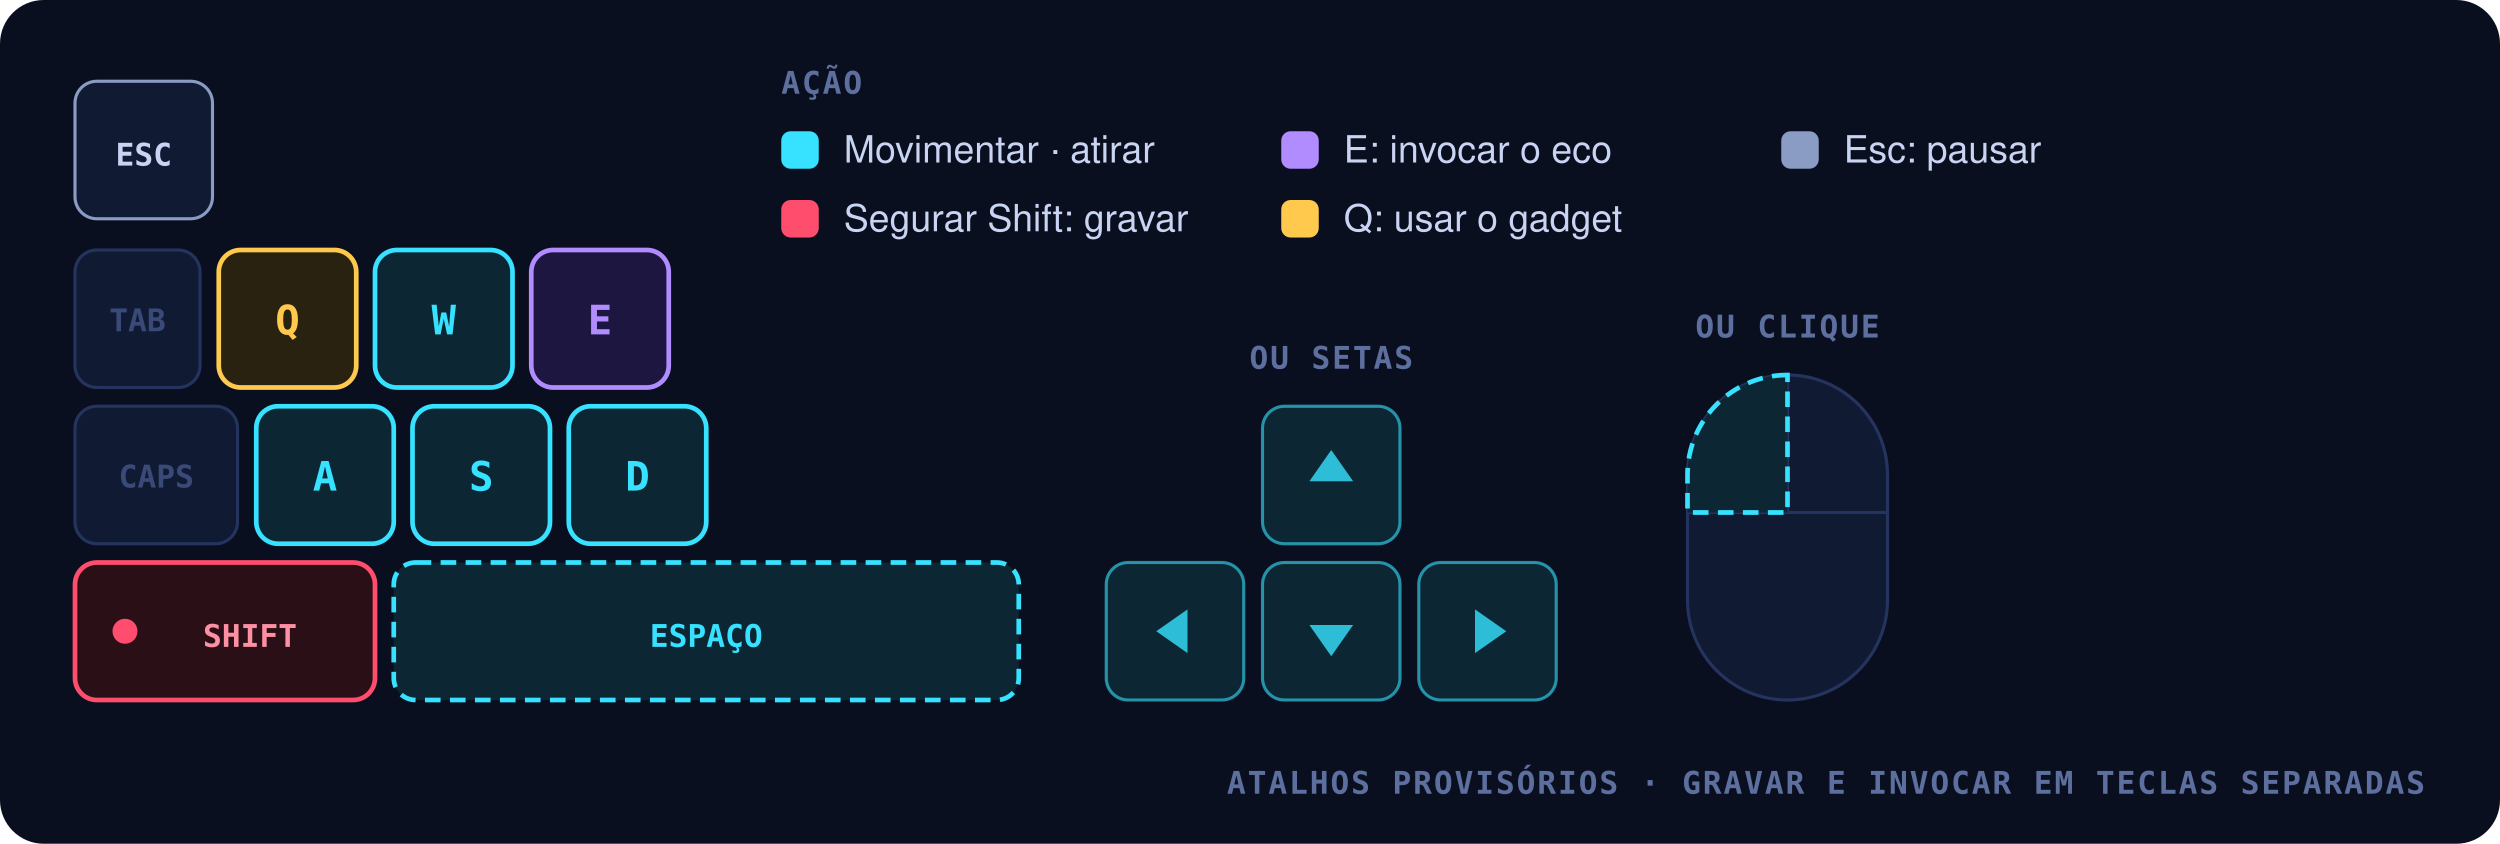
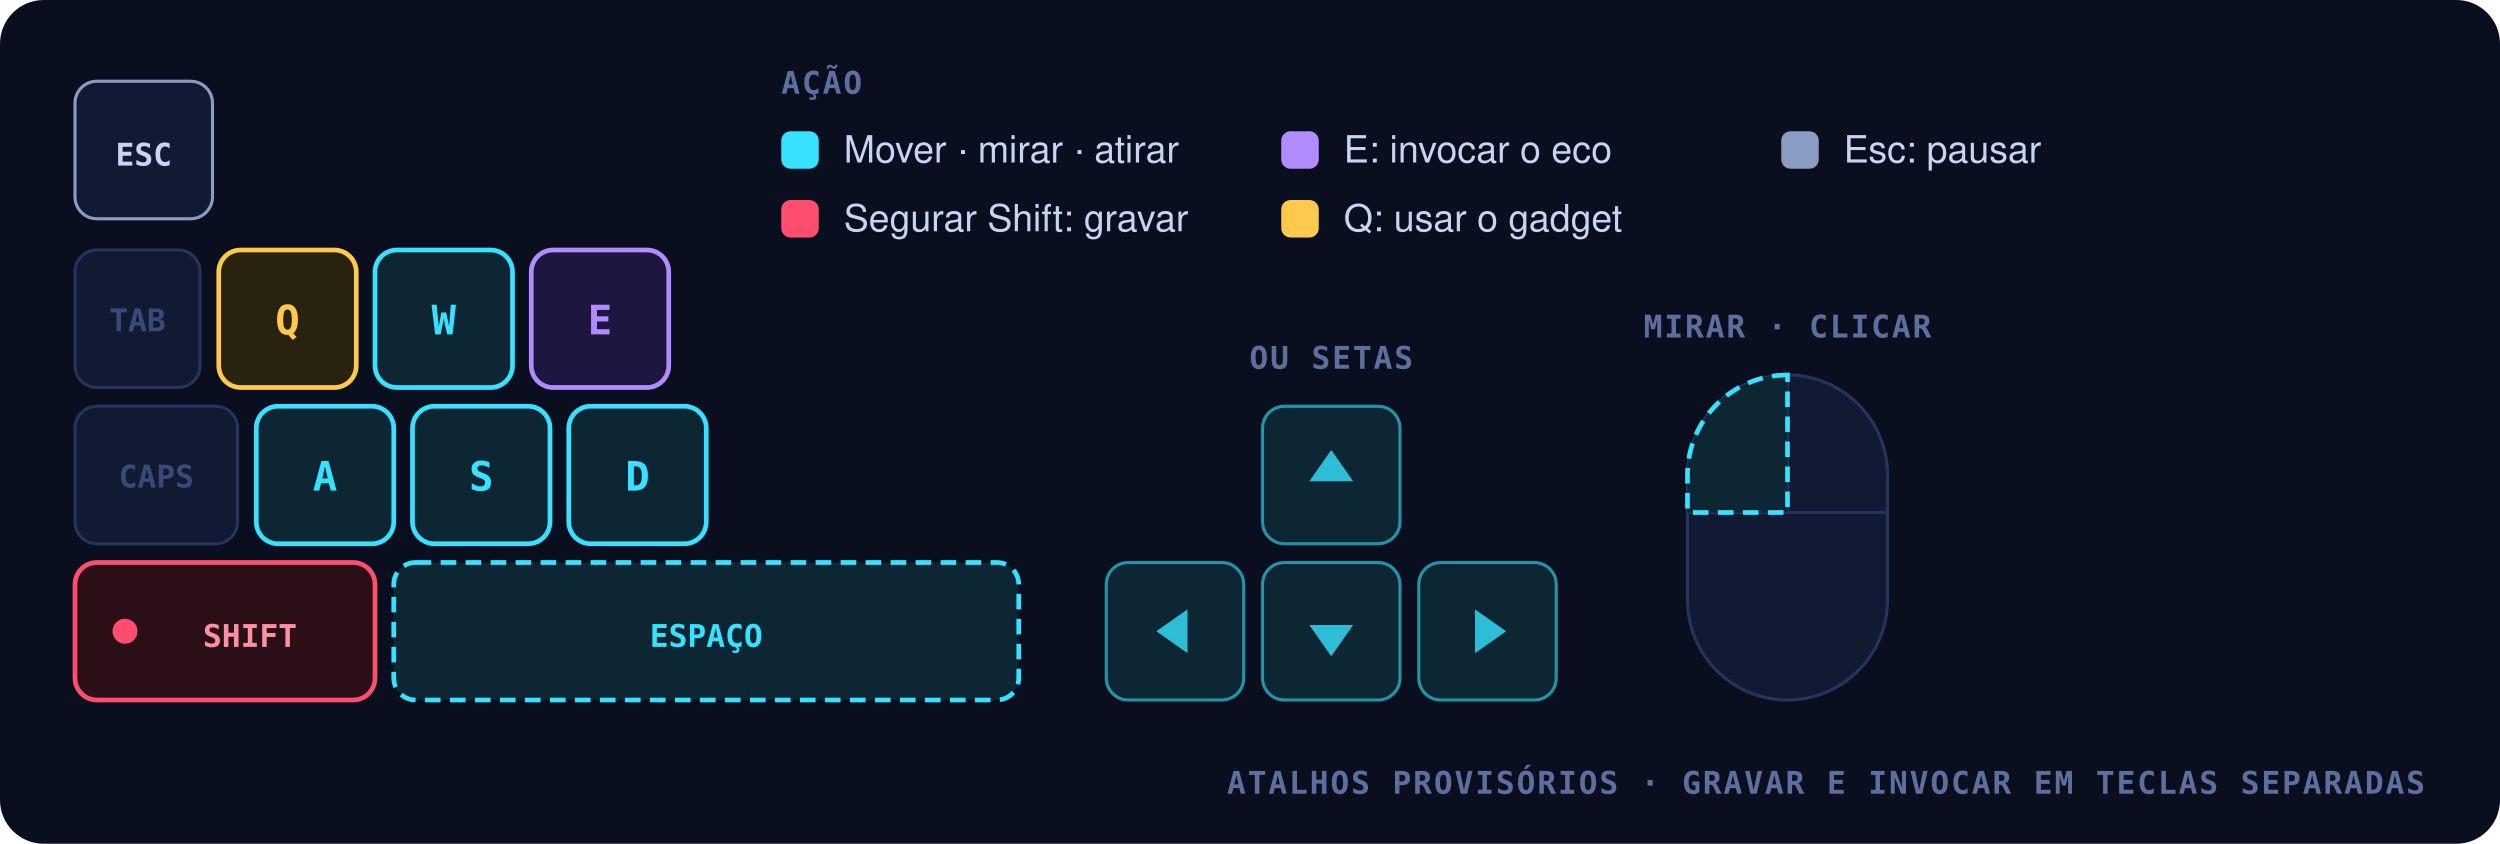
<svg xmlns="http://www.w3.org/2000/svg" viewBox="0 0 800 270" role="img" aria-labelledby="t d">
  <style>
    .k{font:700 13px ui-monospace,SFMono-Regular,Menlo,Consolas,monospace}
    .ks{font:700 10px ui-monospace,SFMono-Regular,Menlo,Consolas,monospace}
    .s{font:400 12px ui-sans-serif,system-ui,-apple-system,"Segoe UI",Helvetica,Arial,sans-serif;fill:#c9d4f2}
    .n{font:700 10px ui-monospace,SFMono-Regular,Menlo,monospace;fill:#5d6f9e;letter-spacing:.06em}
  </style>
  <rect width="800" height="270" rx="14" fill="#0a0f1f" />
  <g fill="#111a33" stroke="#24345f">
    <rect x="24" y="80" width="40" height="44" rx="7" />
    <rect x="24" y="130" width="52" height="44" rx="7" />
  </g>
  <g class="ks" fill="#3a4a78">
    <text x="44" y="106" text-anchor="middle">TAB</text>
    <text x="50" y="156" text-anchor="middle">CAPS</text>
  </g>
  <rect x="24" y="26" width="44" height="44" rx="7" fill="#111a33" stroke="#8a9bc4" />
  <text x="46" y="53" class="ks" fill="#c9d4f2" text-anchor="middle">ESC</text>
  <rect x="70" y="80" width="44" height="44" rx="7" fill="#2a2210" stroke="#ffc94d" stroke-width="1.5" />
  <text x="92" y="107" class="k" fill="#ffc94d" text-anchor="middle">Q</text>
  <rect x="120" y="80" width="44" height="44" rx="7" fill="#0d2633" stroke="#36e2ff" stroke-width="1.5" />
  <text x="142" y="107" class="k" fill="#36e2ff" text-anchor="middle">W</text>
  <rect x="170" y="80" width="44" height="44" rx="7" fill="#1c1640" stroke="#b18cff" stroke-width="1.5" />
  <text x="192" y="107" class="k" fill="#b18cff" text-anchor="middle">E</text>
  <rect x="82" y="130" width="44" height="44" rx="7" fill="#0d2633" stroke="#36e2ff" stroke-width="1.5" />
  <text x="104" y="157" class="k" fill="#36e2ff" text-anchor="middle">A</text>
  <rect x="132" y="130" width="44" height="44" rx="7" fill="#0d2633" stroke="#36e2ff" stroke-width="1.5" />
  <text x="154" y="157" class="k" fill="#36e2ff" text-anchor="middle">S</text>
  <rect x="182" y="130" width="44" height="44" rx="7" fill="#0d2633" stroke="#36e2ff" stroke-width="1.5" />
  <text x="204" y="157" class="k" fill="#36e2ff" text-anchor="middle">D</text>
  <rect x="24" y="180" width="96" height="44" rx="7" fill="#2a1016" stroke="#ff4d6d" stroke-width="1.5" />
  <circle cx="40" cy="202" r="4" fill="#ff4d6d" />
  <text x="80" y="207" class="ks" fill="#ff8fa3" text-anchor="middle">SHIFT</text>
  <rect x="126" y="180" width="200" height="44" rx="7" fill="#0d2633" stroke="#36e2ff" stroke-width="1.5" stroke-dasharray="5 3" />
  <text x="226" y="207" class="ks" fill="#36e2ff" text-anchor="middle">ESPAÇO</text>
  <g fill="#0d2633" stroke="#36e2ff" stroke-opacity=".6">
    <rect x="404" y="130" width="44" height="44" rx="7" />
    <rect x="354" y="180" width="44" height="44" rx="7" />
    <rect x="404" y="180" width="44" height="44" rx="7" />
    <rect x="454" y="180" width="44" height="44" rx="7" />
  </g>
  <g fill="#36e2ff" fill-opacity=".8">
    <path d="M426 144 l7 10 h-14z" />
    <path d="M426 210 l7 -10 h-14z" />
    <path d="M370 202 l10 -7 v14z" />
    <path d="M482 202 l-10 -7 v14z" />
  </g>
  <text x="426" y="118" class="n" text-anchor="middle">OU SETAS</text>
  <g transform="translate(540 120)">
    <rect x="0" y="0" width="64" height="104" rx="32" fill="#111a33" stroke="#24345f" />
    <path d="M32 0 V44 M0 44 H64" stroke="#24345f" />
    <path d="M32 0 A32 32 0 0 0 0 32 V44 H32 Z" fill="#0d2633" stroke="#36e2ff" stroke-width="1.5" stroke-dasharray="5 3" />
  </g>
-   <text x="572" y="108" class="n" text-anchor="middle">OU CLIQUE</text>
+   <text x="572" y="108" class="n" text-anchor="middle">MIRAR · CLICAR</text>
  <g transform="translate(250 30)">
    <text x="0" y="0" class="n">AÇÃO</text>
    <rect x="0" y="12" width="12" height="12" rx="3" fill="#36e2ff" />
-     <text x="20" y="22" class="s">Movimentar · atirar</text>
+     <text x="20" y="22" class="s">Mover · mirar · atirar</text>
    <rect x="0" y="34" width="12" height="12" rx="3" fill="#ff4d6d" />
    <text x="20" y="44" class="s">Segurar Shift: gravar</text>
    <rect x="160" y="12" width="12" height="12" rx="3" fill="#b18cff" />
    <text x="180" y="22" class="s">E: invocar o eco</text>
    <rect x="160" y="34" width="12" height="12" rx="3" fill="#ffc94d" />
    <text x="180" y="44" class="s">Q: usar o gadget</text>
    <rect x="320" y="12" width="12" height="12" rx="3" fill="#8a9bc4" />
    <text x="340" y="22" class="s">Esc: pausar</text>
  </g>
  <text x="776" y="254" class="n" text-anchor="end">ATALHOS PROVISÓRIOS · GRAVAR E INVOCAR EM TECLAS SEPARADAS</text>
</svg>
